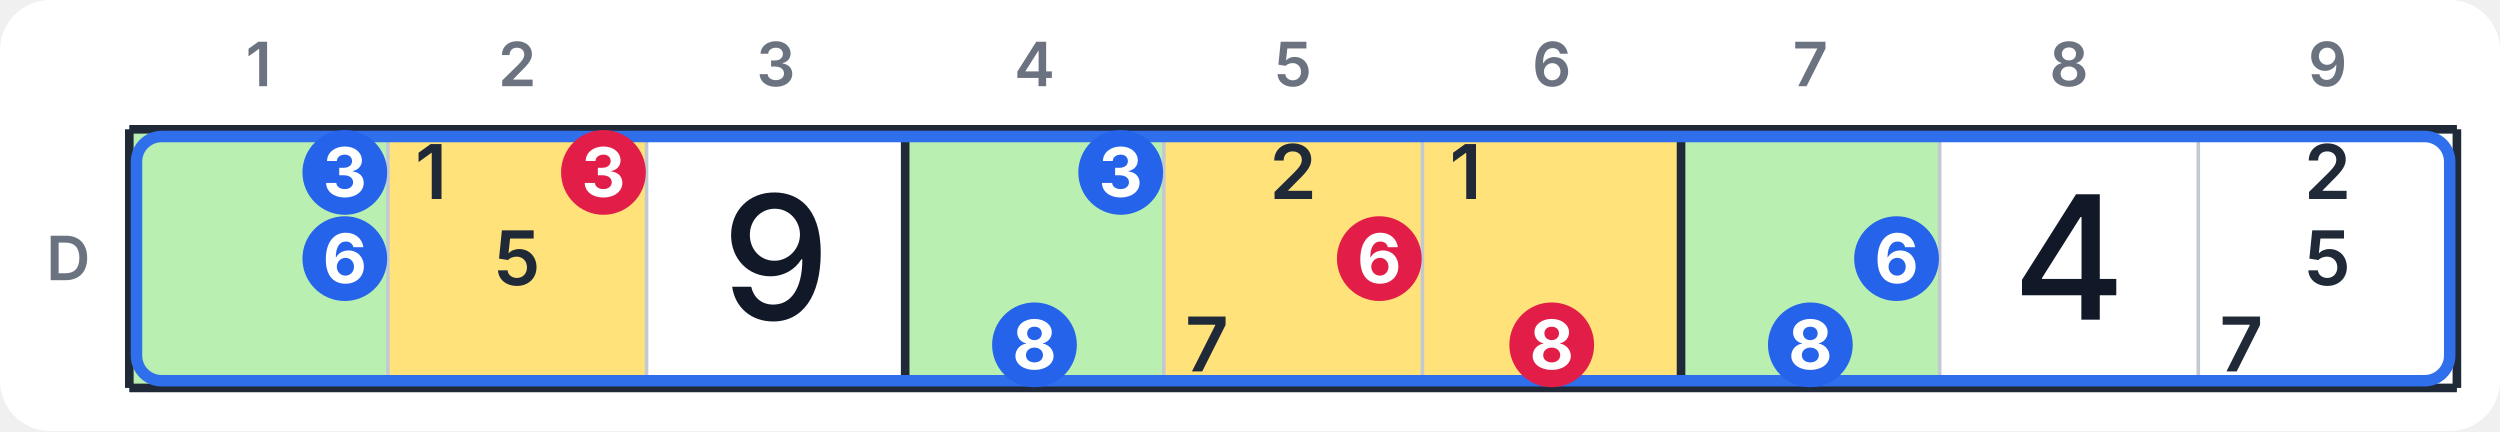
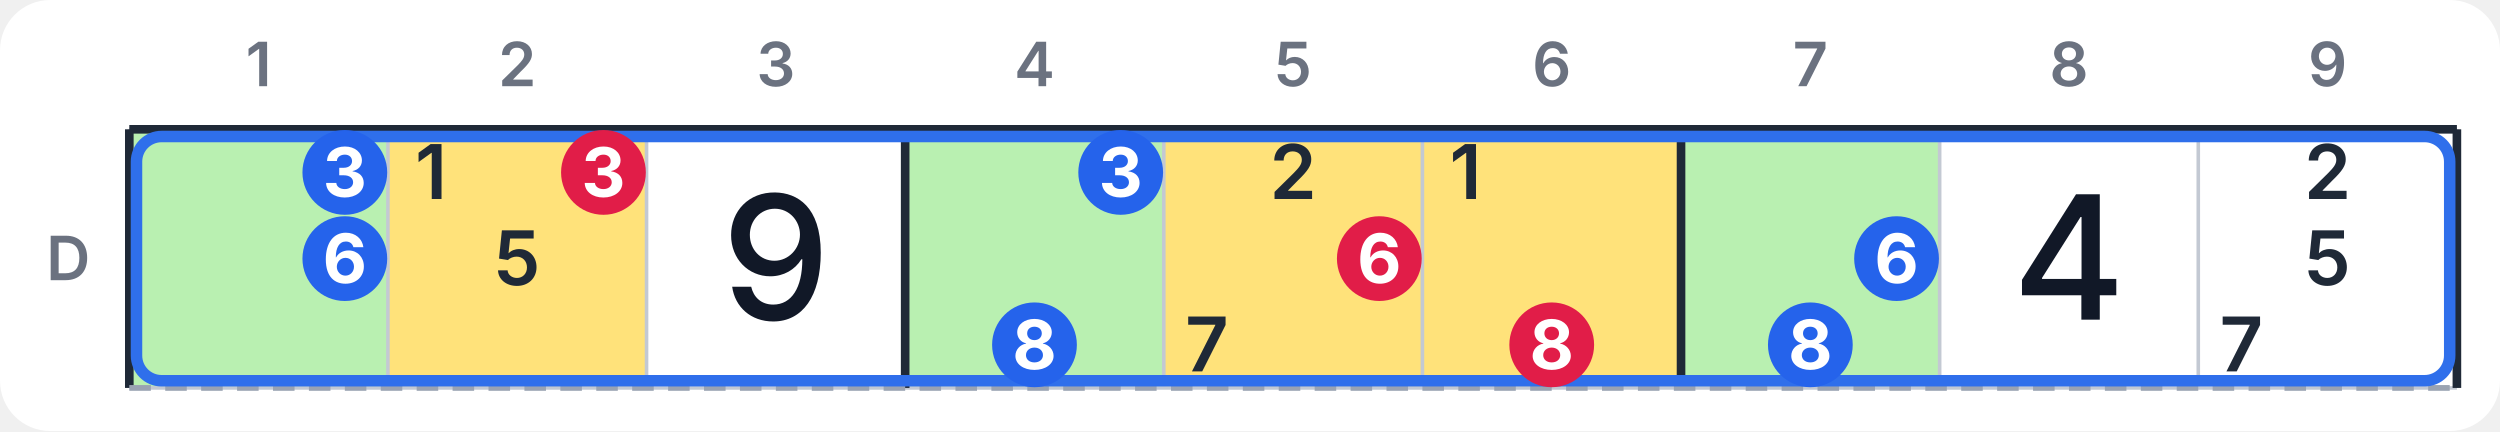
<svg xmlns="http://www.w3.org/2000/svg" viewBox="0 0 696 120" width="696" height="120" font-family="Inter, 'Segoe UI', Helvetica, Arial, sans-serif">
  <defs>
    <marker id="arr" viewBox="0 0 10 10" refX="8" refY="5" markerWidth="5" markerHeight="5" orient="auto-start-reverse">
      <path d="M0,0 L10,5 L0,10 z" fill="#E11D48" />
    </marker>
  </defs>
  <rect x="0" y="0" width="696" height="120" rx="14" fill="#FFFFFF" />
  <text x="72.0" y="24" text-anchor="middle" font-size="17" font-weight="600" fill="#6B7280">1</text>
  <text x="144.0" y="24" text-anchor="middle" font-size="17" font-weight="600" fill="#6B7280">2</text>
  <text x="216.0" y="24" text-anchor="middle" font-size="17" font-weight="600" fill="#6B7280">3</text>
  <text x="288.0" y="24" text-anchor="middle" font-size="17" font-weight="600" fill="#6B7280">4</text>
  <text x="360.0" y="24" text-anchor="middle" font-size="17" font-weight="600" fill="#6B7280">5</text>
  <text x="432.0" y="24" text-anchor="middle" font-size="17" font-weight="600" fill="#6B7280">6</text>
  <text x="504.0" y="24" text-anchor="middle" font-size="17" font-weight="600" fill="#6B7280">7</text>
  <text x="576.0" y="24" text-anchor="middle" font-size="17" font-weight="600" fill="#6B7280">8</text>
  <text x="648.0" y="24" text-anchor="middle" font-size="17" font-weight="600" fill="#6B7280">9</text>
  <text x="19" y="78.0" text-anchor="middle" font-size="17" font-weight="600" fill="#6B7280">D</text>
  <rect x="36" y="36" width="72" height="72" fill="#B9F0B1" />
  <rect x="252" y="36" width="72" height="72" fill="#B9F0B1" />
  <rect x="468" y="36" width="72" height="72" fill="#B9F0B1" />
  <rect x="108" y="36" width="72" height="72" fill="#FFE27A" />
  <rect x="324" y="36" width="72" height="72" fill="#FFE27A" />
  <rect x="396" y="36" width="72" height="72" fill="#FFE27A" />
  <line x1="36" y1="36" x2="36" y2="108" stroke="#C3C9D3" stroke-width="1" />
  <line x1="108" y1="36" x2="108" y2="108" stroke="#C3C9D3" stroke-width="1" />
  <line x1="180" y1="36" x2="180" y2="108" stroke="#C3C9D3" stroke-width="1" />
  <line x1="252" y1="36" x2="252" y2="108" stroke="#C3C9D3" stroke-width="1" />
  <line x1="324" y1="36" x2="324" y2="108" stroke="#C3C9D3" stroke-width="1" />
  <line x1="396" y1="36" x2="396" y2="108" stroke="#C3C9D3" stroke-width="1" />
  <line x1="468" y1="36" x2="468" y2="108" stroke="#C3C9D3" stroke-width="1" />
  <line x1="540" y1="36" x2="540" y2="108" stroke="#C3C9D3" stroke-width="1" />
  <line x1="612" y1="36" x2="612" y2="108" stroke="#C3C9D3" stroke-width="1" />
  <line x1="684" y1="36" x2="684" y2="108" stroke="#C3C9D3" stroke-width="1" />
  <line x1="36" y1="36" x2="684" y2="36" stroke="#C3C9D3" stroke-width="1" />
  <line x1="36" y1="108" x2="684" y2="108" stroke="#C3C9D3" stroke-width="1" />
  <line x1="36" y1="36" x2="36" y2="108" stroke="#1F2937" stroke-width="2.4" />
  <line x1="252" y1="36" x2="252" y2="108" stroke="#1F2937" stroke-width="2.4" />
  <line x1="468" y1="36" x2="468" y2="108" stroke="#1F2937" stroke-width="2.4" />
  <line x1="684" y1="36" x2="684" y2="108" stroke="#1F2937" stroke-width="2.4" />
  <line x1="36" y1="36" x2="684" y2="36" stroke="#1F2937" stroke-width="2.4" />
-   <line x1="36" y1="108" x2="684" y2="108" stroke="#1F2937" stroke-width="2.4" />
+   <line x1="36" y1="108" x2="684" y2="108" stroke="#9AA3B2" stroke-width="1.6" stroke-dasharray="6 4" />
  <rect x="38" y="38" width="644" height="68" rx="7" fill="none" stroke="#2F6FEB" stroke-width="3.2" />
  <text x="216.0" y="89.0" text-anchor="middle" font-size="48" font-weight="500" fill="#111827">9</text>
  <text x="576.0" y="89.0" text-anchor="middle" font-size="48" font-weight="500" fill="#111827">4</text>
  <circle cx="96.0" cy="48.0" r="11.8" fill="#2563EB" />
  <text x="96.0" y="54.8" text-anchor="middle" font-size="19" font-weight="700" fill="#FFFFFF">3</text>
  <circle cx="96.0" cy="72.0" r="11.8" fill="#2563EB" />
  <text x="96.0" y="78.8" text-anchor="middle" font-size="19" font-weight="700" fill="#FFFFFF">6</text>
  <text x="120.0" y="55.4" text-anchor="middle" font-size="21" font-weight="600" fill="#1F2937">1</text>
  <circle cx="168.0" cy="48.0" r="11.8" fill="#E11D48" />
  <text x="168.0" y="54.8" text-anchor="middle" font-size="19" font-weight="700" fill="#FFFFFF">3</text>
  <text x="144.0" y="79.4" text-anchor="middle" font-size="21" font-weight="600" fill="#1F2937">5</text>
  <circle cx="312.0" cy="48.0" r="11.8" fill="#2563EB" />
  <text x="312.0" y="54.8" text-anchor="middle" font-size="19" font-weight="700" fill="#FFFFFF">3</text>
  <circle cx="288.0" cy="96.0" r="11.8" fill="#2563EB" />
  <text x="288.0" y="102.8" text-anchor="middle" font-size="19" font-weight="700" fill="#FFFFFF">8</text>
  <text x="360.0" y="55.4" text-anchor="middle" font-size="21" font-weight="600" fill="#1F2937">2</text>
  <circle cx="384.0" cy="72.0" r="11.8" fill="#E11D48" />
  <text x="384.0" y="78.8" text-anchor="middle" font-size="19" font-weight="700" fill="#FFFFFF">6</text>
  <text x="336.0" y="103.4" text-anchor="middle" font-size="21" font-weight="600" fill="#1F2937">7</text>
  <text x="408.0" y="55.4" text-anchor="middle" font-size="21" font-weight="600" fill="#1F2937">1</text>
  <circle cx="432.0" cy="96.0" r="11.8" fill="#E11D48" />
  <text x="432.0" y="102.8" text-anchor="middle" font-size="19" font-weight="700" fill="#FFFFFF">8</text>
  <circle cx="528.0" cy="72.0" r="11.8" fill="#2563EB" />
  <text x="528.0" y="78.8" text-anchor="middle" font-size="19" font-weight="700" fill="#FFFFFF">6</text>
  <circle cx="504.0" cy="96.0" r="11.8" fill="#2563EB" />
  <text x="504.0" y="102.8" text-anchor="middle" font-size="19" font-weight="700" fill="#FFFFFF">8</text>
  <text x="648.0" y="55.4" text-anchor="middle" font-size="21" font-weight="600" fill="#1F2937">2</text>
  <text x="648.0" y="79.4" text-anchor="middle" font-size="21" font-weight="600" fill="#1F2937">5</text>
  <text x="624.0" y="103.4" text-anchor="middle" font-size="21" font-weight="600" fill="#1F2937">7</text>
</svg>
